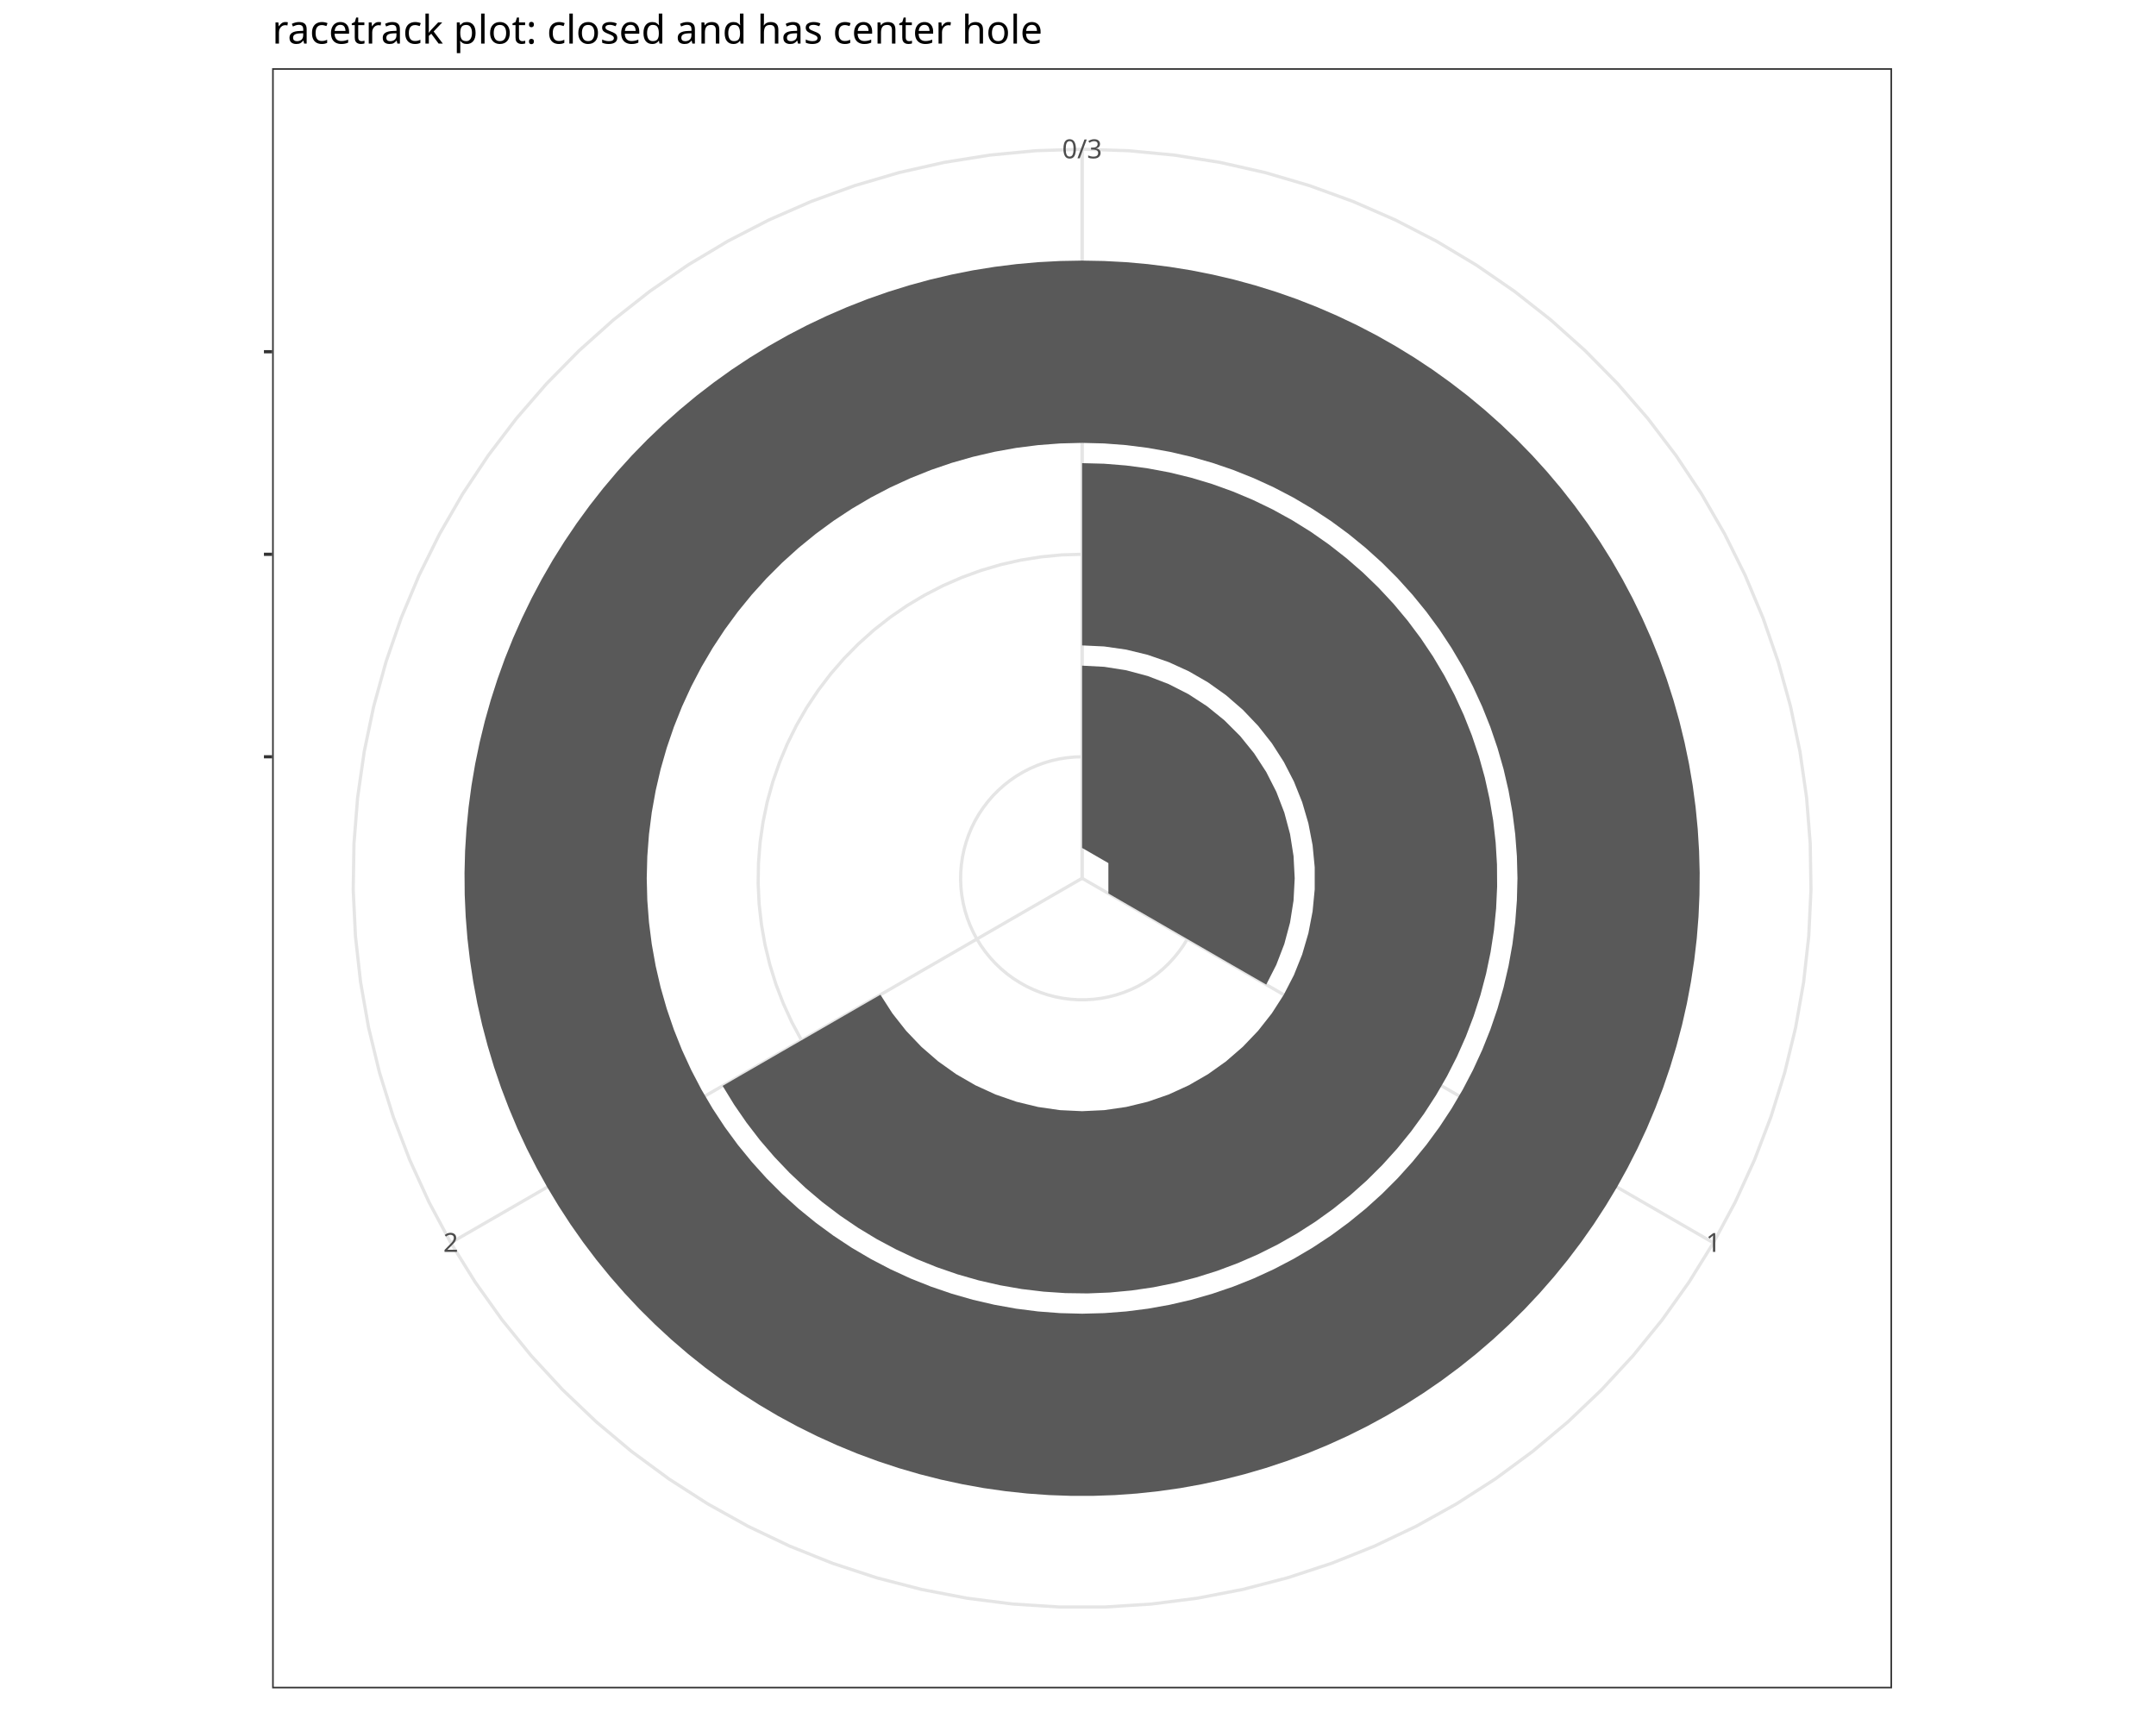
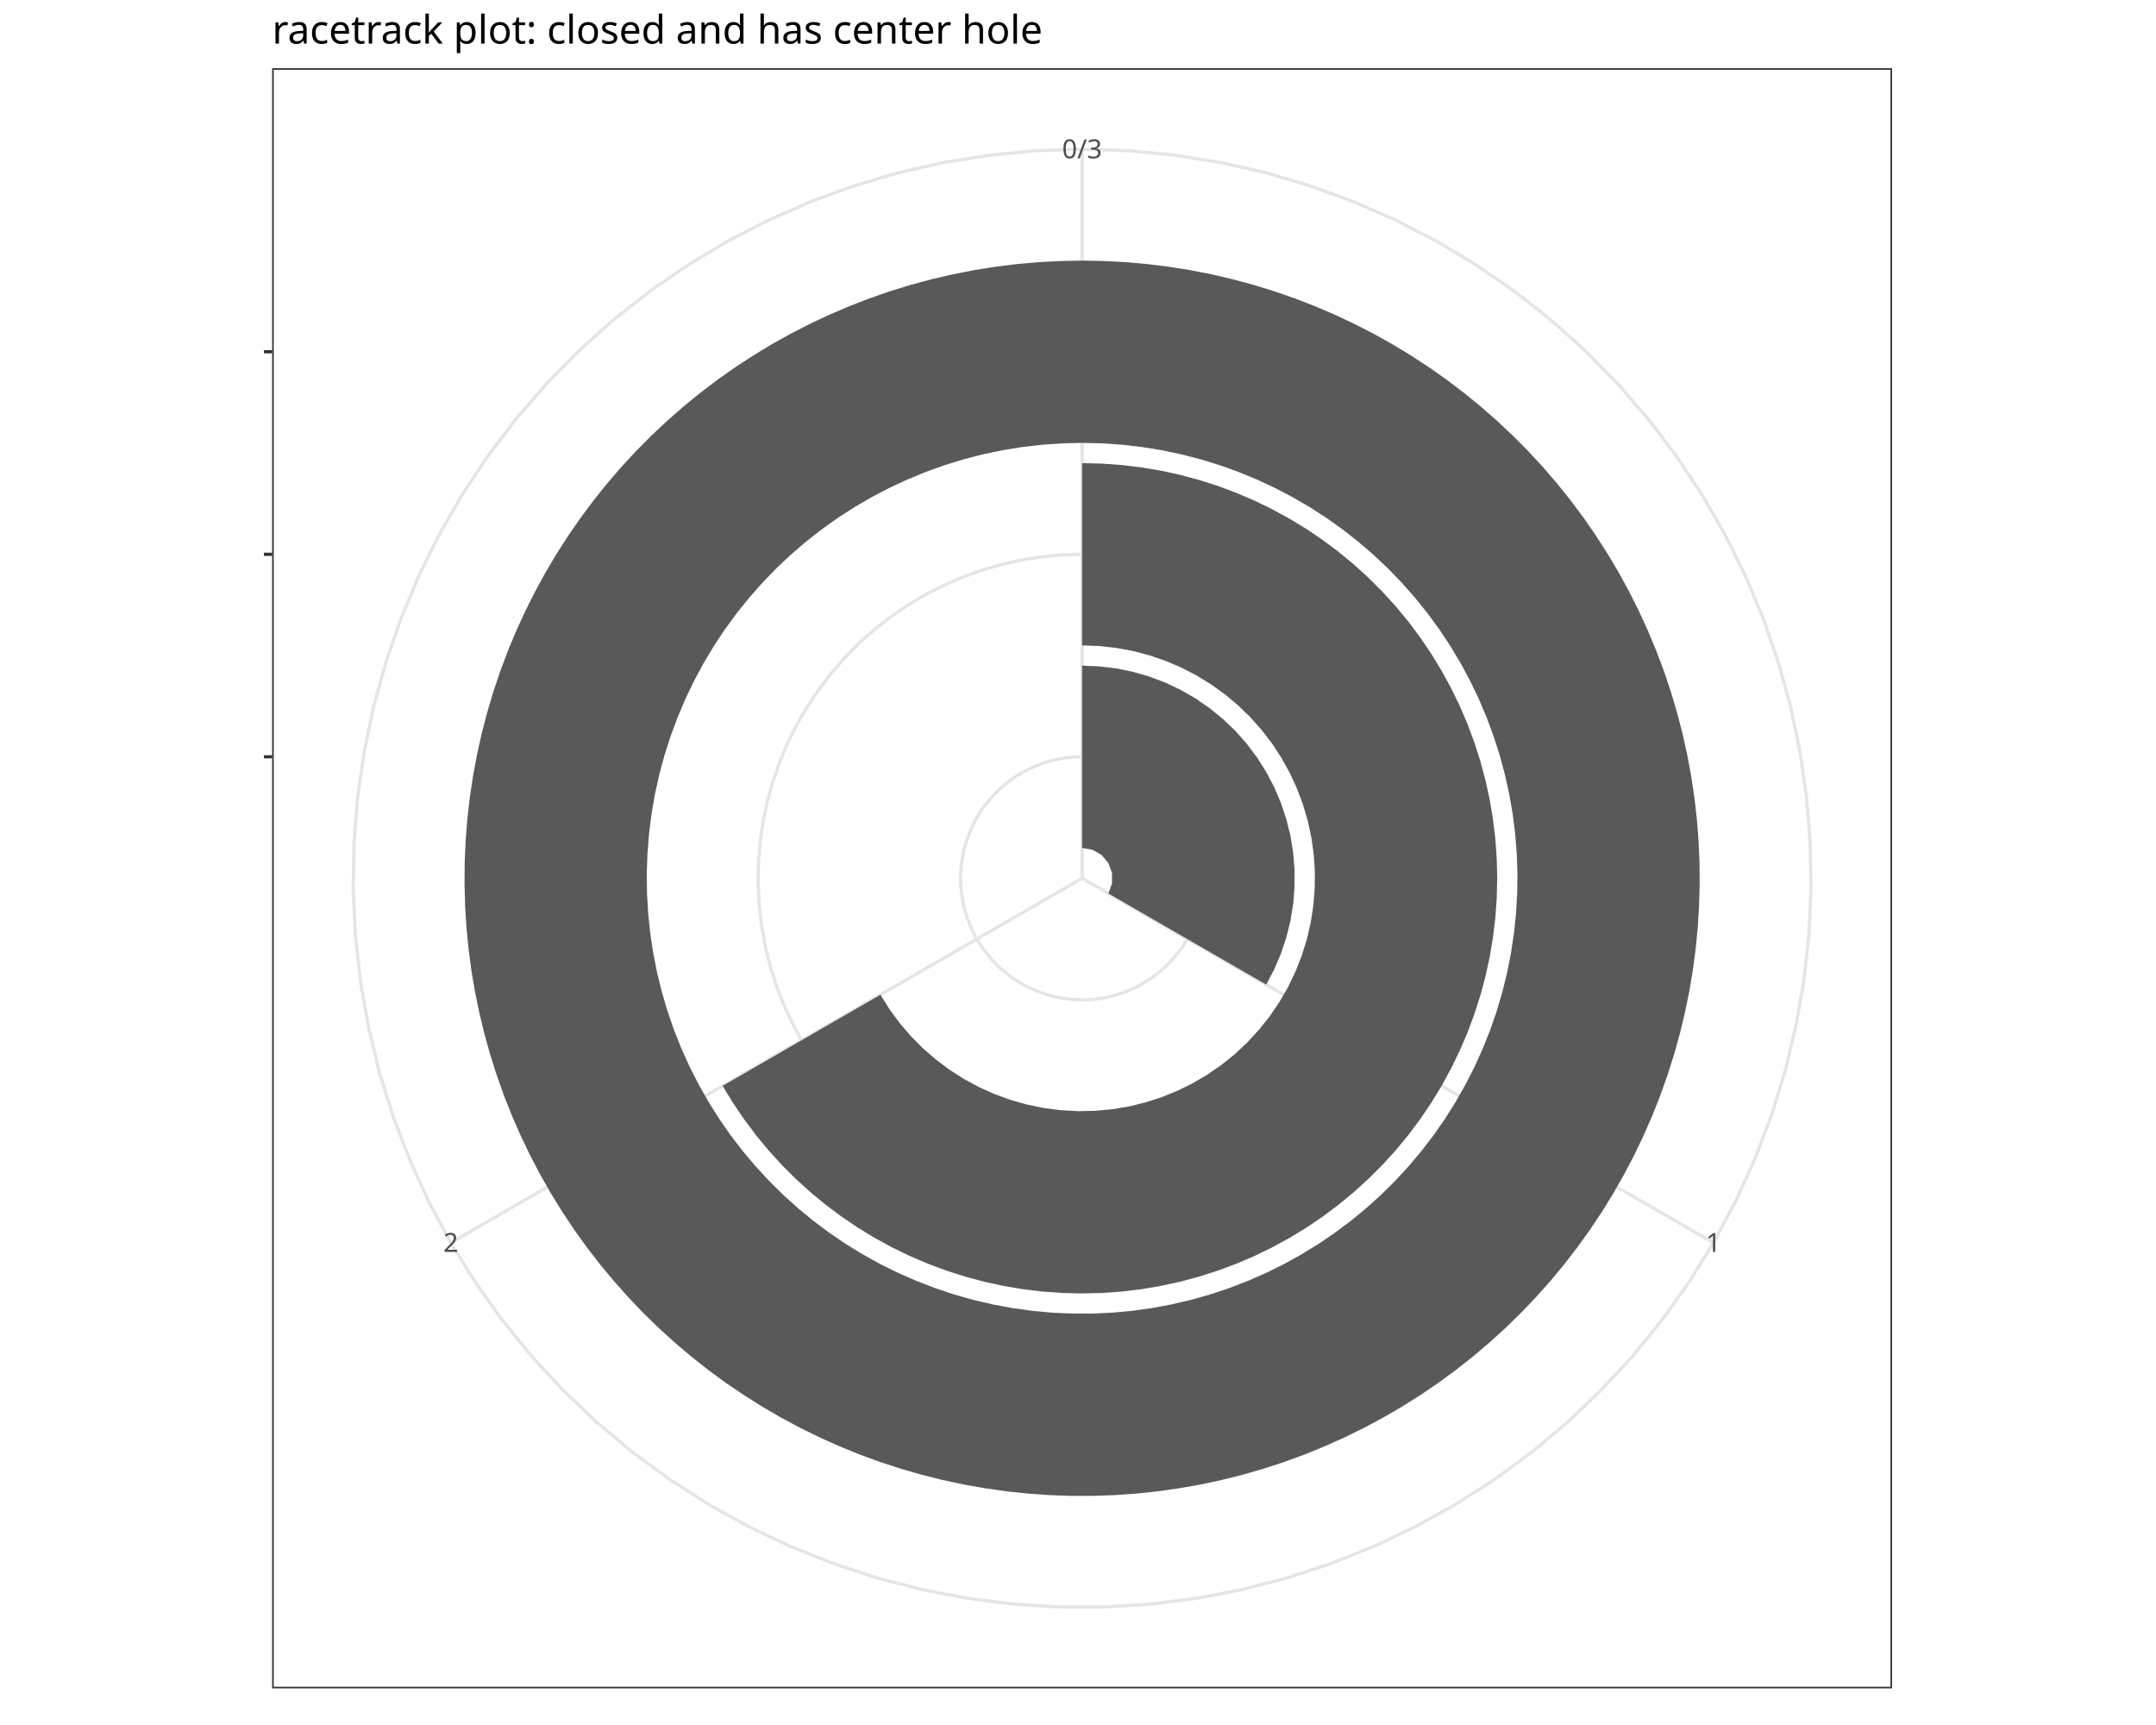
<svg xmlns="http://www.w3.org/2000/svg" class="svglite" data-engine-version="2.0" width="720.00pt" height="576.00pt" viewBox="0 0 720.00 576.00">
  <defs>
    <style type="text/css">
    .svglite line, .svglite polyline, .svglite polygon, .svglite path, .svglite rect, .svglite circle {
      fill: none;
      stroke: #000000;
      stroke-linecap: round;
      stroke-linejoin: round;
      stroke-miterlimit: 10.00;
    }
  </style>
  </defs>
  <rect width="100%" height="100%" style="stroke: none; fill: #FFFFFF;" />
  <defs>
    <clipPath id="cpMC4wMHw3MjAuMDB8MC4wMHw1NzYuMDA=">
      <rect x="0.00" y="0.00" width="720.00" height="576.00" />
    </clipPath>
  </defs>
  <g clip-path="url(#cpMC4wMHw3MjAuMDB8MC4wMHw1NzYuMDA=)">
</g>
  <defs>
    <clipPath id="cpODIuNjZ8NjM3LjM0fDAuMDB8NTc2LjAw">
      <rect x="82.66" y="0.00" width="554.68" height="576.00" />
    </clipPath>
  </defs>
  <g clip-path="url(#cpODIuNjZ8NjM3LjM0fDAuMDB8NTc2LjAw)">
    <rect x="82.66" y="0.00" width="554.68" height="576.00" style="stroke-width: 1.07; stroke: #FFFFFF; fill: #FFFFFF;" />
  </g>
  <g clip-path="url(#cpMC4wMHw3MjAuMDB8MC4wMHw1NzYuMDA=)">
</g>
  <defs>
    <clipPath id="cpOTAuODh8NjMxLjg2fDIyLjc4fDU2My43Ng==">
      <rect x="90.88" y="22.78" width="540.98" height="540.98" />
    </clipPath>
  </defs>
  <g clip-path="url(#cpOTAuODh8NjMxLjg2fDIyLjc4fDU2My43Ng==)">
    <rect x="90.88" y="22.78" width="540.98" height="540.98" style="stroke-width: 1.07; stroke: none; fill: #FFFFFF;" />
    <polyline points="361.37,293.27 361.37,49.83 " style="stroke-width: 1.07; stroke: #E5E5E5; stroke-linecap: butt;" />
    <polyline points="361.37,293.27 572.20,414.99 " style="stroke-width: 1.07; stroke: #E5E5E5; stroke-linecap: butt;" />
    <polyline points="361.37,293.27 150.54,414.99 " style="stroke-width: 1.07; stroke: #E5E5E5; stroke-linecap: butt;" />
    <polyline points="361.37,293.27 361.37,49.83 " style="stroke-width: 1.07; stroke: #E5E5E5; stroke-linecap: butt;" />
    <polyline points="361.37,252.70 363.94,252.78 366.51,253.03 369.05,253.43 371.56,254.00 374.03,254.73 376.45,255.61 378.81,256.64 381.10,257.82 383.31,259.14 385.43,260.60 387.45,262.19 389.37,263.91 391.17,265.74 392.86,267.69 394.42,269.74 395.85,271.88 397.13,274.11 398.28,276.42 399.27,278.79 400.11,281.23 400.80,283.71 401.33,286.23 401.69,288.78 401.90,291.34 401.94,293.92 401.82,296.49 401.53,299.05 401.08,301.58 400.48,304.08 399.71,306.54 398.79,308.95 397.72,311.29 396.51,313.56 395.15,315.75 393.66,317.84 392.03,319.84 390.29,321.73 388.42,323.51 386.45,325.17 384.38,326.69 382.21,328.08 379.96,329.34 377.64,330.44 375.25,331.40 372.80,332.20 370.31,332.85 367.78,333.34 365.23,333.66 362.66,333.83 360.08,333.83 357.51,333.66 354.96,333.34 352.43,332.85 349.94,332.20 347.49,331.40 345.10,330.44 342.78,329.34 340.53,328.08 338.36,326.69 336.29,325.17 334.32,323.51 332.45,321.73 330.71,319.84 329.08,317.84 327.59,315.75 326.23,313.56 325.02,311.29 323.95,308.95 323.03,306.54 322.26,304.08 321.66,301.58 321.21,299.05 320.92,296.49 320.80,293.92 320.84,291.34 321.05,288.78 321.41,286.23 321.94,283.71 322.63,281.23 323.47,278.79 324.46,276.42 325.61,274.11 326.89,271.88 328.32,269.74 329.88,267.69 331.56,265.74 333.37,263.91 335.29,262.19 337.31,260.60 339.43,259.14 341.64,257.82 343.93,256.64 346.29,255.61 348.71,254.73 351.18,254.00 353.69,253.43 356.23,253.03 358.80,252.78 361.37,252.70 " style="stroke-width: 1.07; stroke: #E5E5E5; stroke-linecap: butt;" />
    <polyline points="361.37,185.08 368.23,185.29 375.07,185.95 381.85,187.03 388.54,188.54 395.13,190.48 401.58,192.83 407.87,195.58 413.97,198.73 419.86,202.25 425.52,206.15 430.92,210.39 436.03,214.97 440.85,219.86 445.35,225.05 449.50,230.51 453.31,236.23 456.74,242.18 459.79,248.33 462.44,254.66 464.69,261.15 466.52,267.76 467.92,274.48 468.90,281.28 469.44,288.12 469.55,294.99 469.23,301.85 468.46,308.67 467.27,315.43 465.65,322.10 463.61,328.66 461.16,335.07 458.31,341.32 455.07,347.37 451.45,353.20 447.47,358.80 443.14,364.13 438.48,369.17 433.51,373.91 428.25,378.32 422.72,382.39 416.95,386.10 410.95,389.44 404.75,392.39 398.37,394.94 391.85,397.09 385.21,398.81 378.46,400.11 371.65,400.98 364.80,401.41 357.94,401.41 351.09,400.98 344.27,400.11 337.53,398.81 330.89,397.09 324.36,394.94 317.99,392.39 311.79,389.44 305.79,386.10 300.02,382.39 294.49,378.32 289.23,373.91 284.26,369.17 279.60,364.13 275.27,358.80 271.29,353.20 267.67,347.37 264.43,341.32 261.58,335.07 259.12,328.66 257.09,322.10 255.47,315.43 254.28,308.67 253.51,301.85 253.19,294.99 253.30,288.12 253.84,281.28 254.82,274.48 256.22,267.76 258.05,261.15 260.30,254.66 262.95,248.33 266.00,242.18 269.43,236.23 273.24,230.51 277.39,225.05 281.89,219.86 286.71,214.97 291.82,210.39 297.22,206.15 302.87,202.25 308.77,198.73 314.87,195.58 321.16,192.83 327.61,190.48 334.20,188.54 340.89,187.03 347.67,185.95 354.51,185.29 361.37,185.08 " style="stroke-width: 1.07; stroke: #E5E5E5; stroke-linecap: butt;" />
    <polyline points="361.37,117.45 372.52,117.81 383.63,118.87 394.64,120.63 405.53,123.09 416.23,126.23 426.71,130.05 436.94,134.52 446.85,139.63 456.42,145.37 465.61,151.69 474.38,158.59 482.70,166.03 490.52,173.98 497.83,182.41 504.59,191.29 510.77,200.58 516.35,210.24 521.30,220.24 525.61,230.53 529.26,241.07 532.23,251.82 534.52,262.74 536.10,273.79 536.99,284.91 537.17,296.06 536.63,307.21 535.40,318.29 533.46,329.28 530.83,340.12 527.52,350.78 523.54,361.20 518.90,371.35 513.63,381.18 507.75,390.66 501.28,399.75 494.24,408.41 486.67,416.60 478.60,424.30 470.05,431.48 461.07,438.09 451.68,444.12 441.93,449.55 431.86,454.34 421.50,458.49 410.90,461.97 400.10,464.77 389.15,466.88 378.08,468.29 366.95,469.00 355.79,469.00 344.66,468.29 333.59,466.88 322.64,464.77 311.84,461.97 301.24,458.49 290.88,454.34 280.81,449.55 271.06,444.12 261.67,438.09 252.69,431.48 244.14,424.30 236.07,416.60 228.50,408.41 221.46,399.75 214.99,390.66 209.11,381.18 203.84,371.35 199.20,361.20 195.22,350.78 191.91,340.12 189.28,329.28 187.34,318.29 186.10,307.21 185.57,296.06 185.75,284.91 186.64,273.79 188.22,262.74 190.51,251.82 193.48,241.07 197.13,230.53 201.44,220.24 206.39,210.24 211.97,200.58 218.15,191.29 224.91,182.41 232.22,173.98 240.04,166.03 248.36,158.59 257.13,151.69 266.32,145.37 275.89,139.63 285.80,134.52 296.02,130.05 306.51,126.23 317.21,123.09 328.10,120.63 339.11,118.87 350.22,117.81 361.37,117.45 " style="stroke-width: 1.07; stroke: #E5E5E5; stroke-linecap: butt;" />
    <polyline points="361.37,49.83 376.81,50.32 392.19,51.79 407.44,54.23 422.51,57.63 437.33,61.99 451.85,67.27 466.00,73.46 479.73,80.54 492.98,88.48 505.71,97.24 517.85,106.79 529.36,117.09 540.20,128.10 550.32,139.77 559.67,152.06 568.23,164.92 575.95,178.30 582.81,192.14 588.78,206.39 593.83,220.99 597.95,235.88 601.11,251.00 603.31,266.29 604.53,281.69 604.78,297.14 604.04,312.57 602.33,327.92 599.65,343.13 596.01,358.14 591.42,372.89 585.91,387.32 579.49,401.38 572.20,414.99 564.05,428.12 555.09,440.70 545.35,452.69 534.87,464.04 523.69,474.70 511.85,484.63 499.42,493.79 486.42,502.14 472.92,509.65 458.97,516.29 444.63,522.03 429.95,526.85 415.00,530.73 399.83,533.66 384.51,535.61 369.09,536.59 353.65,536.59 338.23,535.61 322.91,533.66 307.74,530.73 292.78,526.85 278.11,522.03 263.77,516.29 249.82,509.65 236.32,502.14 223.32,493.79 210.88,484.63 199.05,474.70 187.87,464.04 177.39,452.69 167.65,440.70 158.69,428.12 150.54,414.99 143.25,401.38 136.83,387.32 131.32,372.89 126.73,358.14 123.09,343.13 120.41,327.92 118.70,312.57 117.96,297.14 118.21,281.69 119.43,266.29 121.63,251.00 124.79,235.88 128.91,220.99 133.96,206.39 139.93,192.14 146.79,178.30 154.51,164.92 163.07,152.06 172.42,139.77 182.54,128.10 193.38,117.09 204.89,106.79 217.03,97.24 229.76,88.48 243.01,80.54 256.74,73.46 270.89,67.27 285.41,61.99 300.23,57.63 315.30,54.23 330.55,51.79 345.93,50.32 361.37,49.83 " style="stroke-width: 1.07; stroke: #E5E5E5; stroke-linecap: butt;" />
-     <polygon points="370.15,298.34 376.74,302.15 383.33,305.95 389.92,309.76 396.51,313.56 403.10,317.36 409.68,321.17 416.27,324.97 422.86,328.77 426.23,322.15 428.90,315.21 430.82,308.04 431.98,300.69 432.37,293.27 431.98,285.85 430.82,278.51 428.90,271.33 426.23,264.39 422.86,257.77 418.81,251.54 414.14,245.76 408.88,240.51 403.10,235.83 396.87,231.78 390.25,228.41 383.31,225.74 376.13,223.82 368.79,222.66 361.37,222.27 361.37,229.88 361.37,237.48 361.37,245.09 361.37,252.70 361.37,260.31 361.37,267.91 361.37,275.52 361.37,283.13 370.15,288.20 " style="stroke-width: 1.07; stroke: none; stroke-linecap: butt; stroke-linejoin: miter; fill: #595959;" />
-     <polygon points="294.02,332.16 287.43,335.96 280.85,339.76 274.26,343.57 267.67,347.37 261.08,351.17 254.49,354.98 247.90,358.78 241.32,362.59 245.16,368.85 249.33,374.90 253.81,380.73 258.60,386.30 263.67,391.62 269.02,396.66 274.63,401.41 280.48,405.85 286.56,409.98 292.85,413.78 299.34,417.24 305.99,420.36 312.81,423.11 319.76,425.51 326.82,427.53 333.99,429.17 341.23,430.43 348.53,431.30 355.86,431.79 363.21,431.89 370.55,431.59 377.87,430.91 385.14,429.85 392.34,428.39 399.46,426.56 406.47,424.36 413.36,421.78 420.09,418.85 426.67,415.56 433.06,411.92 439.24,407.96 445.21,403.67 450.95,399.07 456.43,394.18 461.64,389.00 466.57,383.55 471.21,377.84 475.54,371.90 479.54,365.74 483.22,359.38 486.55,352.83 489.53,346.11 492.15,339.24 494.40,332.25 496.28,325.14 497.78,317.95 498.90,310.68 499.63,303.37 499.97,296.03 499.92,288.68 499.48,281.34 498.66,274.04 497.44,266.79 495.85,259.62 493.88,252.54 491.53,245.57 488.82,238.74 485.75,232.06 482.33,225.56 478.57,219.24 474.48,213.13 470.08,207.25 465.37,201.61 460.36,196.23 455.08,191.12 449.53,186.30 443.74,181.77 437.72,177.56 431.48,173.68 425.04,170.13 418.42,166.93 411.65,164.09 404.73,161.60 397.69,159.49 390.55,157.75 383.33,156.40 376.04,155.43 368.72,154.84 361.37,154.65 361.37,162.25 361.37,169.86 361.37,177.47 361.37,185.08 361.37,192.68 361.37,200.29 361.37,207.90 361.37,215.51 368.76,215.86 376.09,216.91 383.28,218.66 390.27,221.08 397.00,224.15 403.41,227.85 409.44,232.14 415.03,236.99 420.14,242.35 424.72,248.16 428.72,254.39 432.11,260.97 434.86,267.84 436.94,274.94 438.34,282.21 439.05,289.57 439.05,296.97 438.34,304.34 436.94,311.61 434.86,318.71 432.11,325.58 428.72,332.16 424.72,338.38 420.14,344.20 415.03,349.55 409.44,354.40 403.41,358.69 397.00,362.39 390.27,365.47 383.28,367.89 376.09,369.63 368.76,370.69 361.37,371.04 353.98,370.69 346.65,369.63 339.46,367.89 332.47,365.47 325.74,362.39 319.33,358.69 313.30,354.40 307.71,349.55 302.60,344.20 298.02,338.38 " style="stroke-width: 1.07; stroke: none; stroke-linecap: butt; stroke-linejoin: miter; fill: #595959;" />
-     <polygon points="361.37,147.88 361.37,140.28 361.37,132.67 361.37,125.06 361.37,117.45 361.37,109.85 361.37,102.24 361.37,94.63 361.37,87.02 354.05,87.15 346.74,87.54 339.45,88.19 332.18,89.10 324.95,90.26 317.77,91.69 310.65,93.36 303.58,95.29 296.59,97.46 289.68,99.88 282.87,102.55 276.15,105.46 269.53,108.60 263.04,111.97 256.66,115.58 250.42,119.41 244.32,123.45 238.37,127.72 232.57,132.18 226.94,136.86 221.47,141.73 216.18,146.79 211.07,152.03 206.15,157.46 201.43,163.05 196.91,168.81 192.60,174.72 188.50,180.79 184.61,186.99 180.95,193.34 177.52,199.80 174.32,206.39 171.35,213.08 168.62,219.87 166.14,226.76 163.90,233.73 161.91,240.78 160.18,247.89 158.69,255.06 157.46,262.27 156.49,269.53 155.78,276.82 155.32,284.12 155.13,291.44 155.19,298.76 155.52,306.08 156.10,313.37 156.95,320.65 158.05,327.89 159.40,335.08 161.01,342.22 162.88,349.30 164.99,356.31 167.35,363.24 169.96,370.08 172.80,376.83 175.89,383.47 179.21,389.99 182.75,396.40 186.53,402.67 190.52,408.81 194.73,414.80 199.15,420.64 203.77,426.31 208.59,431.82 213.60,437.16 218.80,442.31 224.18,447.28 229.73,452.05 235.45,456.62 241.33,460.99 247.36,465.14 253.53,469.08 259.83,472.80 266.27,476.29 272.83,479.55 279.49,482.57 286.26,485.36 293.13,487.90 300.08,490.20 307.11,492.25 314.20,494.05 321.36,495.60 328.56,496.90 335.81,497.93 343.09,498.71 350.39,499.23 357.71,499.49 365.03,499.49 372.35,499.23 379.65,498.71 386.93,497.93 394.18,496.90 401.38,495.60 408.54,494.05 415.63,492.25 422.66,490.20 429.61,487.90 436.48,485.36 443.25,482.57 449.91,479.55 456.47,476.29 462.90,472.80 469.21,469.08 475.38,465.14 481.41,460.99 487.29,456.62 493.01,452.05 498.56,447.28 503.94,442.31 509.14,437.16 514.15,431.82 518.97,426.31 523.59,420.64 528.01,414.80 532.22,408.81 536.21,402.67 539.99,396.40 543.53,389.99 546.85,383.47 549.94,376.83 552.78,370.08 555.39,363.24 557.75,356.31 559.86,349.30 561.73,342.22 563.34,335.08 564.69,327.89 565.79,320.65 566.64,313.37 567.22,306.08 567.54,298.76 567.61,291.44 567.41,284.12 566.96,276.82 566.25,269.53 565.28,262.27 564.05,255.06 562.56,247.89 560.83,240.78 558.84,233.73 556.60,226.76 554.12,219.87 551.39,213.08 548.42,206.39 545.22,199.80 541.79,193.34 538.13,186.99 534.24,180.79 530.14,174.72 525.83,168.81 521.31,163.05 516.59,157.46 511.67,152.03 506.56,146.79 501.27,141.73 495.80,136.86 490.17,132.18 484.37,127.72 478.42,123.45 472.32,119.41 466.07,115.58 459.70,111.97 453.21,108.60 446.59,105.46 439.87,102.55 433.06,99.88 426.15,97.46 419.16,95.29 412.09,93.36 404.97,91.69 397.79,90.26 390.56,89.10 383.29,88.19 376.00,87.54 368.69,87.15 361.37,87.02 361.37,94.63 361.37,102.24 361.37,109.85 361.37,117.45 361.37,125.06 361.37,132.67 361.37,140.28 361.37,147.88 368.73,148.07 376.08,148.63 383.39,149.56 390.64,150.86 397.81,152.53 404.89,154.55 411.86,156.93 418.70,159.67 425.40,162.74 431.93,166.15 438.27,169.89 444.43,173.94 450.36,178.30 456.07,182.96 461.54,187.90 466.75,193.11 471.68,198.57 476.34,204.28 480.70,210.22 484.75,216.37 488.49,222.72 491.90,229.24 494.98,235.94 497.71,242.78 500.09,249.75 502.12,256.83 503.78,264.01 505.08,271.26 506.01,278.56 506.57,285.91 506.76,293.27 506.57,300.64 506.01,307.98 505.08,315.29 503.78,322.54 502.12,329.71 500.09,336.80 497.71,343.77 494.98,350.61 491.90,357.30 488.49,363.83 484.75,370.18 480.70,376.33 476.34,382.27 471.68,387.97 466.75,393.44 461.54,398.65 456.07,403.59 450.36,408.24 444.43,412.60 438.27,416.66 431.93,420.39 425.40,423.80 418.70,426.88 411.86,429.61 404.89,431.99 397.81,434.02 390.64,435.68 383.39,436.98 376.08,437.91 368.73,438.47 361.37,438.66 354.01,438.47 346.66,437.91 339.35,436.98 332.10,435.68 324.93,434.02 317.85,431.99 310.88,429.61 304.04,426.88 297.34,423.80 290.81,420.39 284.46,416.66 278.31,412.60 272.38,408.24 266.67,403.59 261.20,398.65 255.99,393.44 251.06,387.97 246.40,382.27 242.04,376.33 237.99,370.18 234.25,363.83 230.84,357.30 227.76,350.61 225.03,343.77 222.65,336.80 220.62,329.71 218.96,322.54 217.66,315.29 216.73,307.98 216.17,300.64 215.98,293.27 216.17,285.91 216.73,278.56 217.66,271.26 218.96,264.01 220.62,256.83 222.65,249.75 225.03,242.78 227.76,235.94 230.84,229.24 234.25,222.72 237.99,216.37 242.04,210.22 246.40,204.28 251.06,198.57 255.99,193.11 261.20,187.90 266.67,182.96 272.38,178.30 278.31,173.94 284.46,169.89 290.81,166.15 297.34,162.74 304.04,159.67 310.88,156.93 317.85,154.55 324.93,152.53 332.10,150.86 339.35,149.56 346.66,148.63 354.01,148.07 " style="stroke-width: 1.07; stroke: none; stroke-linecap: butt; stroke-linejoin: miter; fill: #595959;" />
+     <polygon points="370.15,298.34 376.01,301.73 381.87,305.11 387.72,308.49 393.58,311.87 399.44,315.25 405.29,318.63 411.15,322.01 417.00,325.39 422.86,328.77 425.52,323.71 427.76,318.45 429.57,313.03 430.94,307.48 431.86,301.83 432.32,296.13 432.32,290.41 431.86,284.71 430.94,279.07 429.57,273.52 427.76,268.09 425.52,262.83 422.86,257.77 419.80,252.94 416.37,248.37 412.58,244.09 408.45,240.13 404.02,236.51 399.32,233.26 394.37,230.40 389.20,227.95 383.85,225.92 378.36,224.33 372.76,223.19 367.08,222.50 361.37,222.27 361.37,229.03 361.37,235.79 361.37,242.56 361.37,249.32 361.37,256.08 361.37,262.84 361.37,269.60 361.37,276.37 361.37,283.13 364.84,283.74 367.89,285.50 370.15,288.20 371.36,291.51 371.36,295.03 " style="stroke-width: 1.07; stroke: none; stroke-linecap: butt; stroke-linejoin: miter; fill: #595959;" />
+     <polygon points="294.02,332.16 286.49,336.50 278.96,340.85 271.43,345.20 263.90,349.54 256.38,353.89 248.85,358.24 241.32,362.59 244.75,368.22 248.45,373.68 252.40,378.97 256.60,384.05 261.04,388.94 265.71,393.60 270.59,398.04 275.68,402.24 280.96,406.19 286.42,409.89 292.06,413.33 297.85,416.49 303.78,419.37 309.85,421.97 316.03,424.27 322.31,426.28 328.69,427.99 335.13,429.39 341.64,430.49 348.19,431.27 354.77,431.74 361.37,431.90 367.97,431.74 374.55,431.27 381.10,430.49 387.60,429.39 394.05,427.99 400.43,426.28 406.71,424.27 412.89,421.97 418.96,419.37 424.89,416.49 430.68,413.33 436.32,409.89 441.78,406.19 447.06,402.24 452.15,398.04 457.03,393.60 461.70,388.94 466.14,384.05 470.34,378.97 474.29,373.68 477.99,368.22 481.42,362.59 484.59,356.79 487.47,350.86 490.07,344.79 492.37,338.61 494.38,332.33 496.09,325.96 497.49,319.51 498.58,313.00 499.37,306.45 499.84,299.87 500.00,293.27 499.84,286.68 499.37,280.10 498.58,273.54 497.49,267.04 496.09,260.59 494.38,254.22 492.37,247.93 490.07,241.75 487.47,235.69 484.59,229.75 481.42,223.96 477.99,218.33 474.29,212.86 470.34,207.58 466.14,202.49 461.70,197.61 457.03,192.94 452.15,188.51 447.06,184.31 441.78,180.35 436.32,176.65 430.68,173.22 424.89,170.06 418.96,167.17 412.89,164.58 406.71,162.27 400.43,160.26 394.05,158.55 387.60,157.15 381.10,156.06 374.55,155.27 367.97,154.80 361.37,154.65 361.37,163.34 361.37,172.04 361.37,180.73 361.37,189.42 361.37,198.12 361.37,206.81 361.37,215.51 367.08,215.72 372.76,216.35 378.38,217.39 383.90,218.84 389.31,220.70 394.56,222.94 399.63,225.57 404.50,228.56 409.13,231.90 413.51,235.58 417.61,239.56 421.40,243.84 424.87,248.38 427.99,253.16 430.76,258.16 433.15,263.35 435.15,268.70 436.76,274.18 437.95,279.77 438.74,285.43 439.11,291.13 439.05,296.84 438.58,302.54 437.69,308.18 436.39,313.74 434.69,319.20 432.59,324.51 430.10,329.66 427.24,334.60 424.03,339.33 420.48,343.80 416.61,348.01 412.44,351.92 408.00,355.51 403.30,358.76 398.38,361.67 393.26,364.20 387.97,366.35 382.53,368.10 376.98,369.46 371.34,370.40 365.65,370.92 359.94,371.03 354.24,370.71 348.57,369.98 342.97,368.83 337.47,367.28 332.11,365.32 326.89,362.98 321.87,360.26 317.06,357.18 312.49,353.75 308.18,350.00 304.16,345.94 300.44,341.60 297.06,337.00 " style="stroke-width: 1.07; stroke: none; stroke-linecap: butt; stroke-linejoin: miter; fill: #595959;" />
+     <polygon points="361.37,147.88 361.37,137.74 361.37,127.60 361.37,117.45 361.37,107.31 361.37,97.17 361.37,87.02 354.13,87.15 346.90,87.53 339.69,88.17 332.51,89.05 325.36,90.19 318.25,91.58 311.20,93.22 304.21,95.10 297.29,97.23 290.45,99.60 283.70,102.21 277.04,105.05 270.49,108.13 264.05,111.43 257.72,114.96 251.53,118.71 245.47,122.67 239.56,126.84 233.79,131.22 228.18,135.80 222.74,140.57 217.46,145.53 212.37,150.67 207.45,155.98 202.73,161.47 198.20,167.12 193.88,172.92 189.76,178.88 185.85,184.97 182.15,191.20 178.68,197.55 175.43,204.02 172.42,210.60 169.63,217.28 167.08,224.06 164.77,230.92 162.71,237.86 160.88,244.86 159.31,251.93 157.98,259.04 156.91,266.20 156.08,273.39 155.51,280.61 155.19,287.84 155.13,295.08 155.32,302.32 155.76,309.55 156.46,316.75 157.41,323.93 158.61,331.07 160.07,338.16 161.76,345.20 163.71,352.17 165.90,359.07 168.33,365.89 171.00,372.62 173.90,379.25 177.03,385.78 180.39,392.19 183.97,398.48 187.77,404.64 191.79,410.66 196.01,416.54 200.44,422.27 205.07,427.84 209.89,433.24 214.89,438.47 220.08,443.52 225.44,448.39 230.97,453.06 236.65,457.54 242.49,461.82 248.48,465.88 254.61,469.74 260.87,473.38 267.25,476.79 273.75,479.98 280.36,482.94 287.06,485.67 293.86,488.16 300.74,490.41 307.70,492.41 314.72,494.18 321.80,495.69 328.93,496.95 336.09,497.97 343.29,498.73 350.52,499.24 357.75,499.49 364.99,499.49 372.22,499.24 379.45,498.73 386.64,497.97 393.81,496.95 400.94,495.69 408.02,494.18 415.04,492.41 422.00,490.41 428.88,488.16 435.68,485.67 442.38,482.94 448.99,479.98 455.49,476.79 461.87,473.38 468.13,469.74 474.26,465.88 480.24,461.82 486.09,457.54 491.77,453.06 497.30,448.39 502.66,443.52 507.85,438.47 512.85,433.24 517.67,427.84 522.30,422.27 526.73,416.54 530.95,410.66 534.97,404.64 538.77,398.48 542.35,392.19 545.71,385.78 548.84,379.25 551.74,372.62 554.41,365.89 556.84,359.07 559.03,352.17 560.98,345.20 562.67,338.16 564.13,331.07 565.33,323.93 566.28,316.75 566.98,309.55 567.42,302.32 567.61,295.08 567.55,287.84 567.23,280.61 566.66,273.39 565.83,266.20 564.76,259.04 563.43,251.93 561.86,244.86 560.03,237.86 557.97,230.92 555.66,224.06 553.11,217.28 550.32,210.60 547.31,204.02 544.06,197.55 540.59,191.20 536.89,184.97 532.98,178.88 528.86,172.92 524.54,167.12 520.01,161.47 515.29,155.98 510.37,150.67 505.28,145.53 500.00,140.57 494.56,135.80 488.95,131.22 483.18,126.84 477.27,122.67 471.21,118.71 465.02,114.96 458.69,111.43 452.25,108.13 445.70,105.05 439.04,102.21 432.29,99.60 425.45,97.23 418.53,95.10 411.54,93.22 404.49,91.58 397.38,90.19 390.23,89.05 383.05,88.17 375.84,87.53 368.61,87.15 361.37,87.02 361.37,97.17 361.37,107.31 361.37,117.45 361.37,127.60 361.37,137.74 361.37,147.88 368.04,148.04 374.69,148.50 381.31,149.26 387.89,150.32 394.42,151.69 400.87,153.35 407.25,155.31 413.52,157.56 419.69,160.10 425.74,162.91 431.64,166.00 437.41,169.35 443.01,172.97 448.44,176.84 453.68,180.95 458.74,185.30 463.58,189.88 468.22,194.68 472.62,199.68 476.80,204.88 480.73,210.26 484.41,215.82 487.83,221.54 490.99,227.42 493.87,233.43 496.47,239.57 498.79,245.82 500.83,252.17 502.56,258.60 504.00,265.11 505.15,271.68 505.98,278.30 506.52,284.94 506.75,291.61 506.67,298.27 506.29,304.93 505.60,311.56 504.61,318.15 503.32,324.70 501.73,331.17 499.85,337.57 497.67,343.87 495.21,350.06 492.46,356.14 489.44,362.08 486.15,367.88 482.60,373.53 478.79,379.00 474.74,384.29 470.45,389.39 465.93,394.29 461.19,398.98 456.23,403.45 451.08,407.68 445.74,411.67 440.23,415.42 434.54,418.90 428.71,422.13 422.73,425.08 416.62,427.75 410.40,430.14 404.07,432.25 397.66,434.06 391.16,435.58 384.61,436.79 378.00,437.71 371.36,438.32 364.70,438.62 358.04,438.62 351.38,438.32 344.74,437.71 338.13,436.79 331.58,435.58 325.08,434.06 318.67,432.25 312.34,430.14 306.12,427.75 300.01,425.08 294.03,422.13 288.20,418.90 282.51,415.42 277.00,411.67 271.66,407.68 266.51,403.45 261.55,398.98 256.81,394.29 252.29,389.39 248.00,384.29 243.94,379.00 240.14,373.53 236.59,367.88 233.30,362.08 230.28,356.14 227.53,350.06 225.07,343.87 222.89,337.57 221.01,331.17 219.42,324.70 218.13,318.15 217.14,311.56 216.45,304.93 216.07,298.27 215.99,291.61 216.22,284.94 216.76,278.30 217.59,271.68 218.73,265.11 220.18,258.60 221.91,252.17 223.95,245.82 226.27,239.57 228.87,233.43 231.75,227.42 234.91,221.54 238.33,215.82 242.01,210.26 245.94,204.88 250.12,199.68 254.52,194.68 259.16,189.88 264.00,185.30 269.06,180.95 274.30,176.84 279.73,172.97 285.33,169.35 291.10,166.00 297.00,162.91 303.05,160.10 309.22,157.56 315.49,155.31 321.87,153.35 328.32,151.69 334.85,150.32 341.43,149.26 348.05,148.50 354.70,148.04 " style="stroke-width: 1.07; stroke: none; stroke-linecap: butt; stroke-linejoin: miter; fill: #595959;" />
    <text x="572.20" y="418.02" text-anchor="middle" style="font-size: 8.80px; fill: #4D4D4D; font-family: sans;" textLength="4.89px" lengthAdjust="spacingAndGlyphs">1</text>
    <text x="150.54" y="418.02" text-anchor="middle" style="font-size: 8.80px; fill: #4D4D4D; font-family: sans;" textLength="4.89px" lengthAdjust="spacingAndGlyphs">2</text>
    <text x="361.37" y="52.86" text-anchor="middle" style="font-size: 8.80px; fill: #4D4D4D; font-family: sans;" textLength="12.23px" lengthAdjust="spacingAndGlyphs">0/3</text>
    <rect x="90.88" y="22.78" width="540.98" height="540.98" style="stroke-width: 1.07; stroke: #333333;" />
  </g>
  <g clip-path="url(#cpMC4wMHw3MjAuMDB8MC4wMHw1NzYuMDA=)">
    <polyline points="88.14,252.70 90.88,252.70 " style="stroke-width: 1.07; stroke: #333333; stroke-linecap: butt;" />
    <polyline points="88.14,185.08 90.88,185.08 " style="stroke-width: 1.07; stroke: #333333; stroke-linecap: butt;" />
    <polyline points="88.14,117.45 90.88,117.45 " style="stroke-width: 1.07; stroke: #333333; stroke-linecap: butt;" />
    <text x="90.88" y="14.56" style="font-size: 13.20px; font-family: sans;" textLength="244.38px" lengthAdjust="spacingAndGlyphs">racetrack plot: closed and has center hole</text>
  </g>
</svg>
